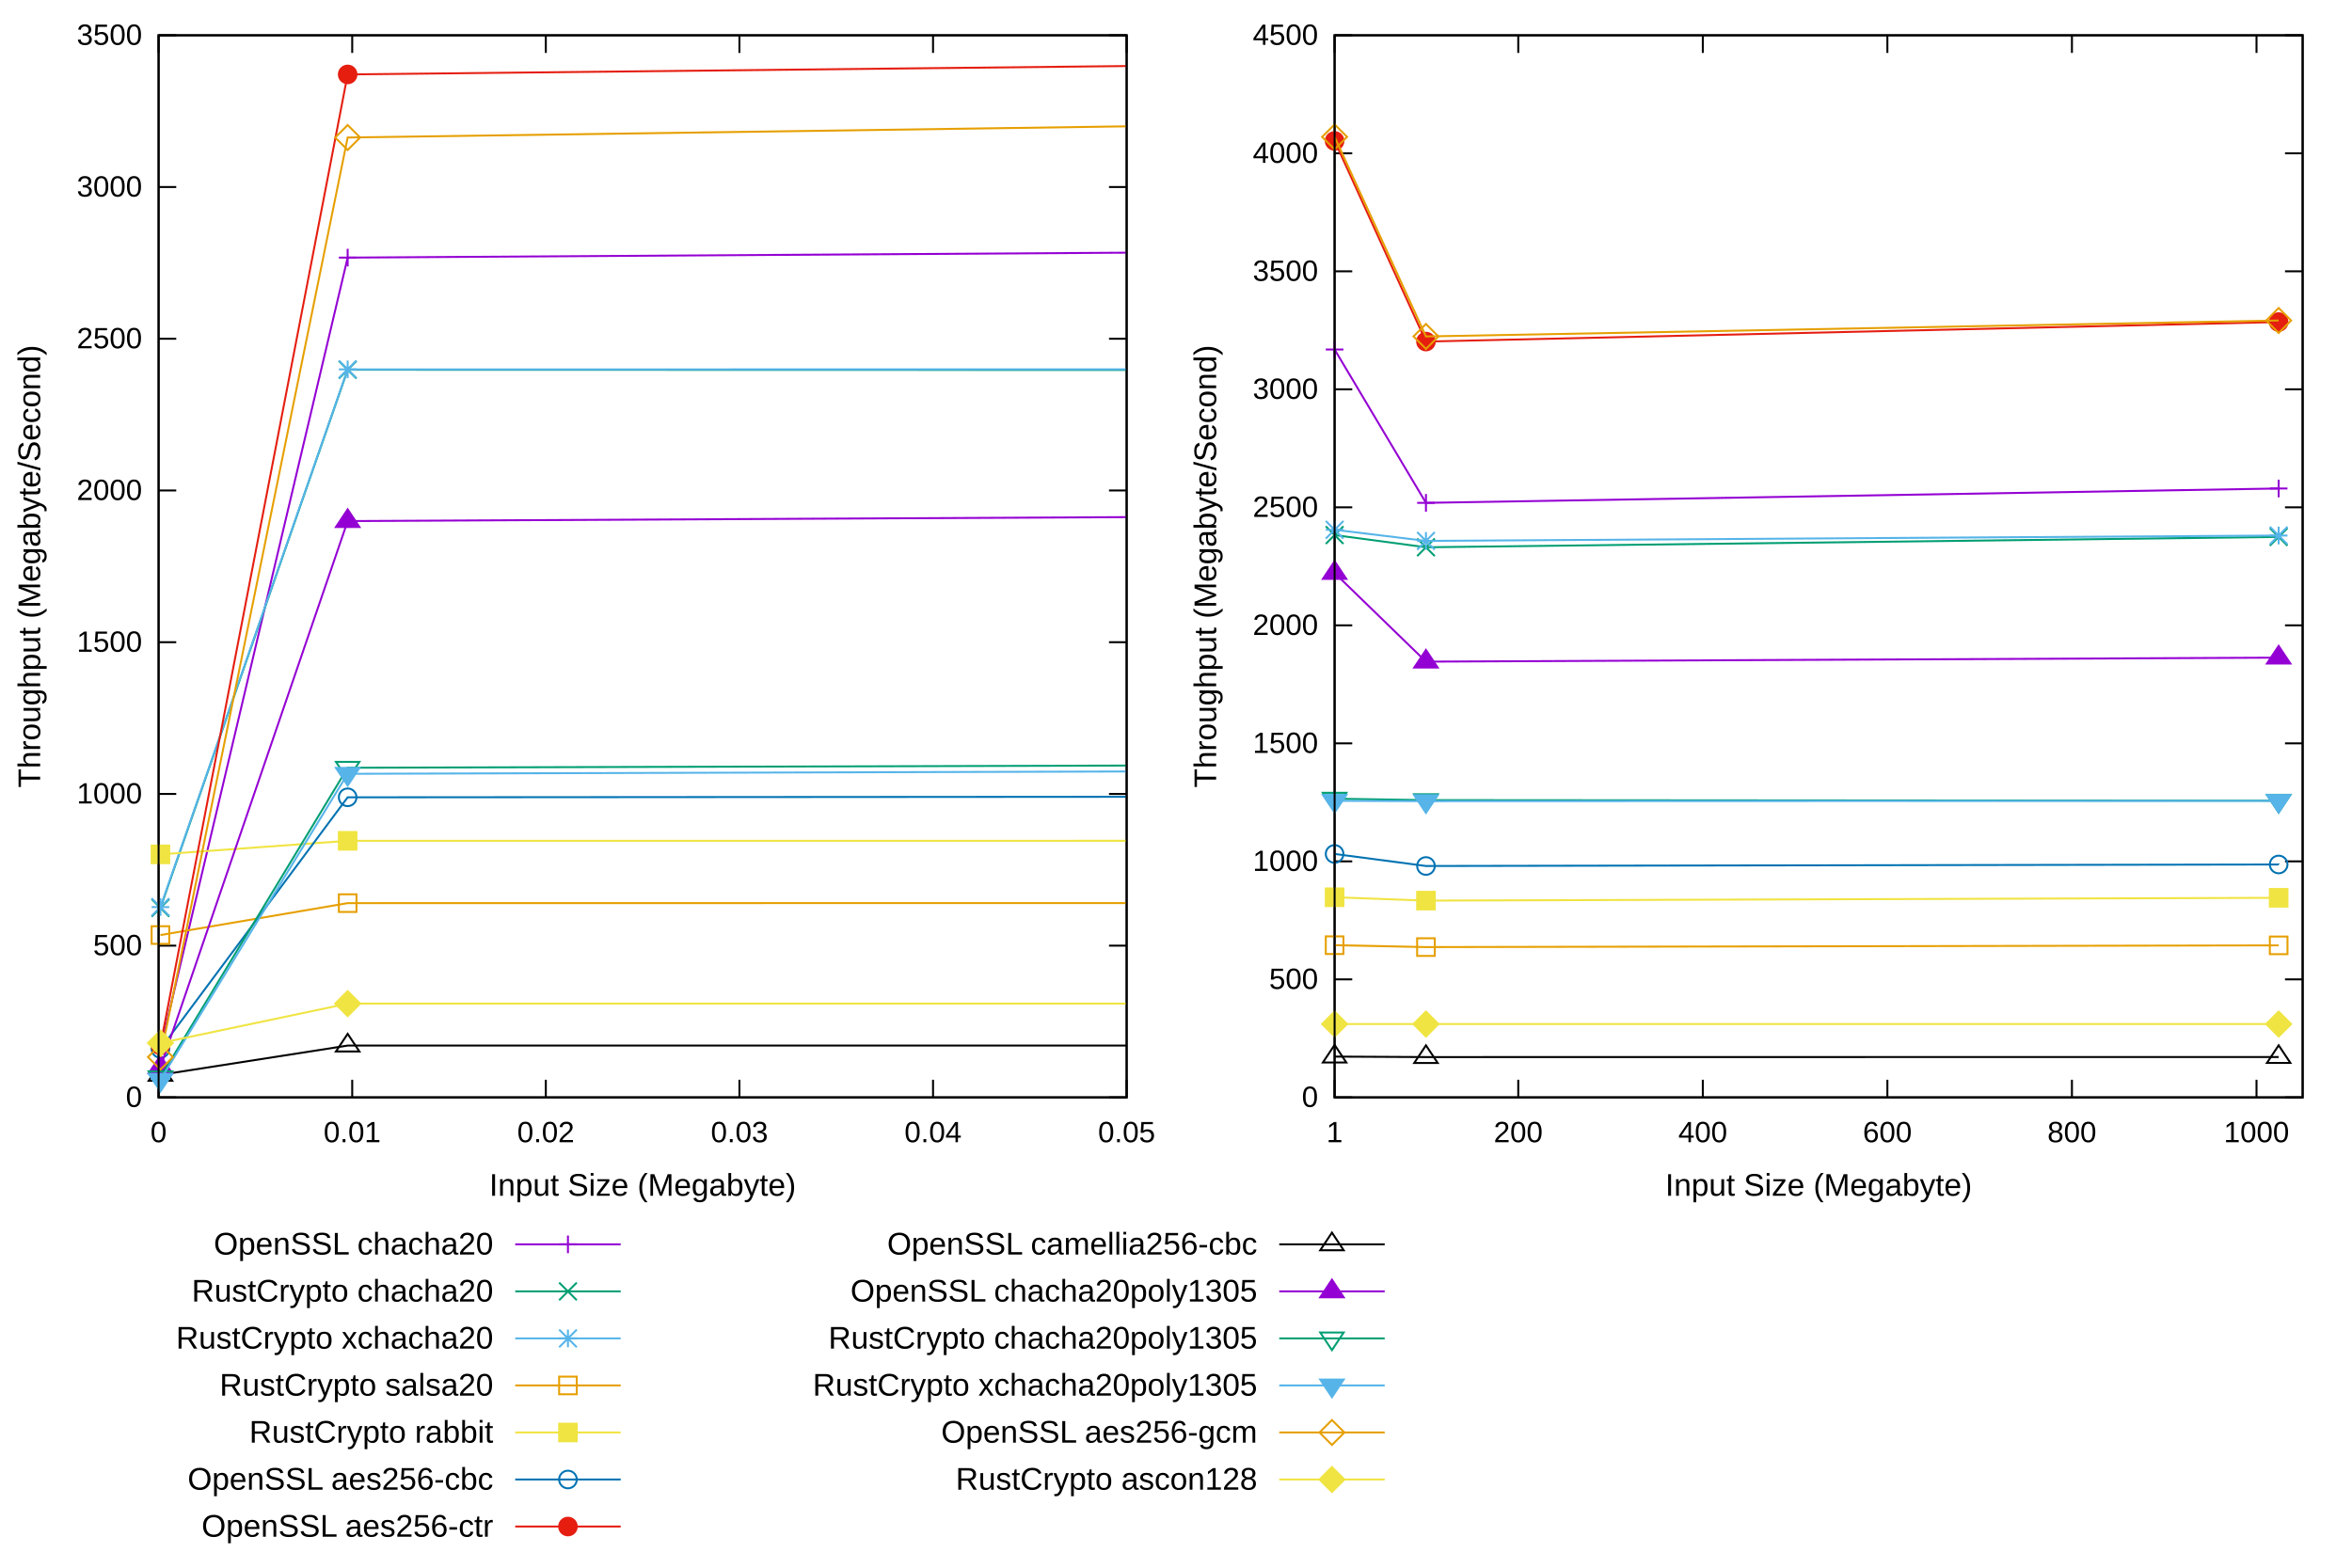
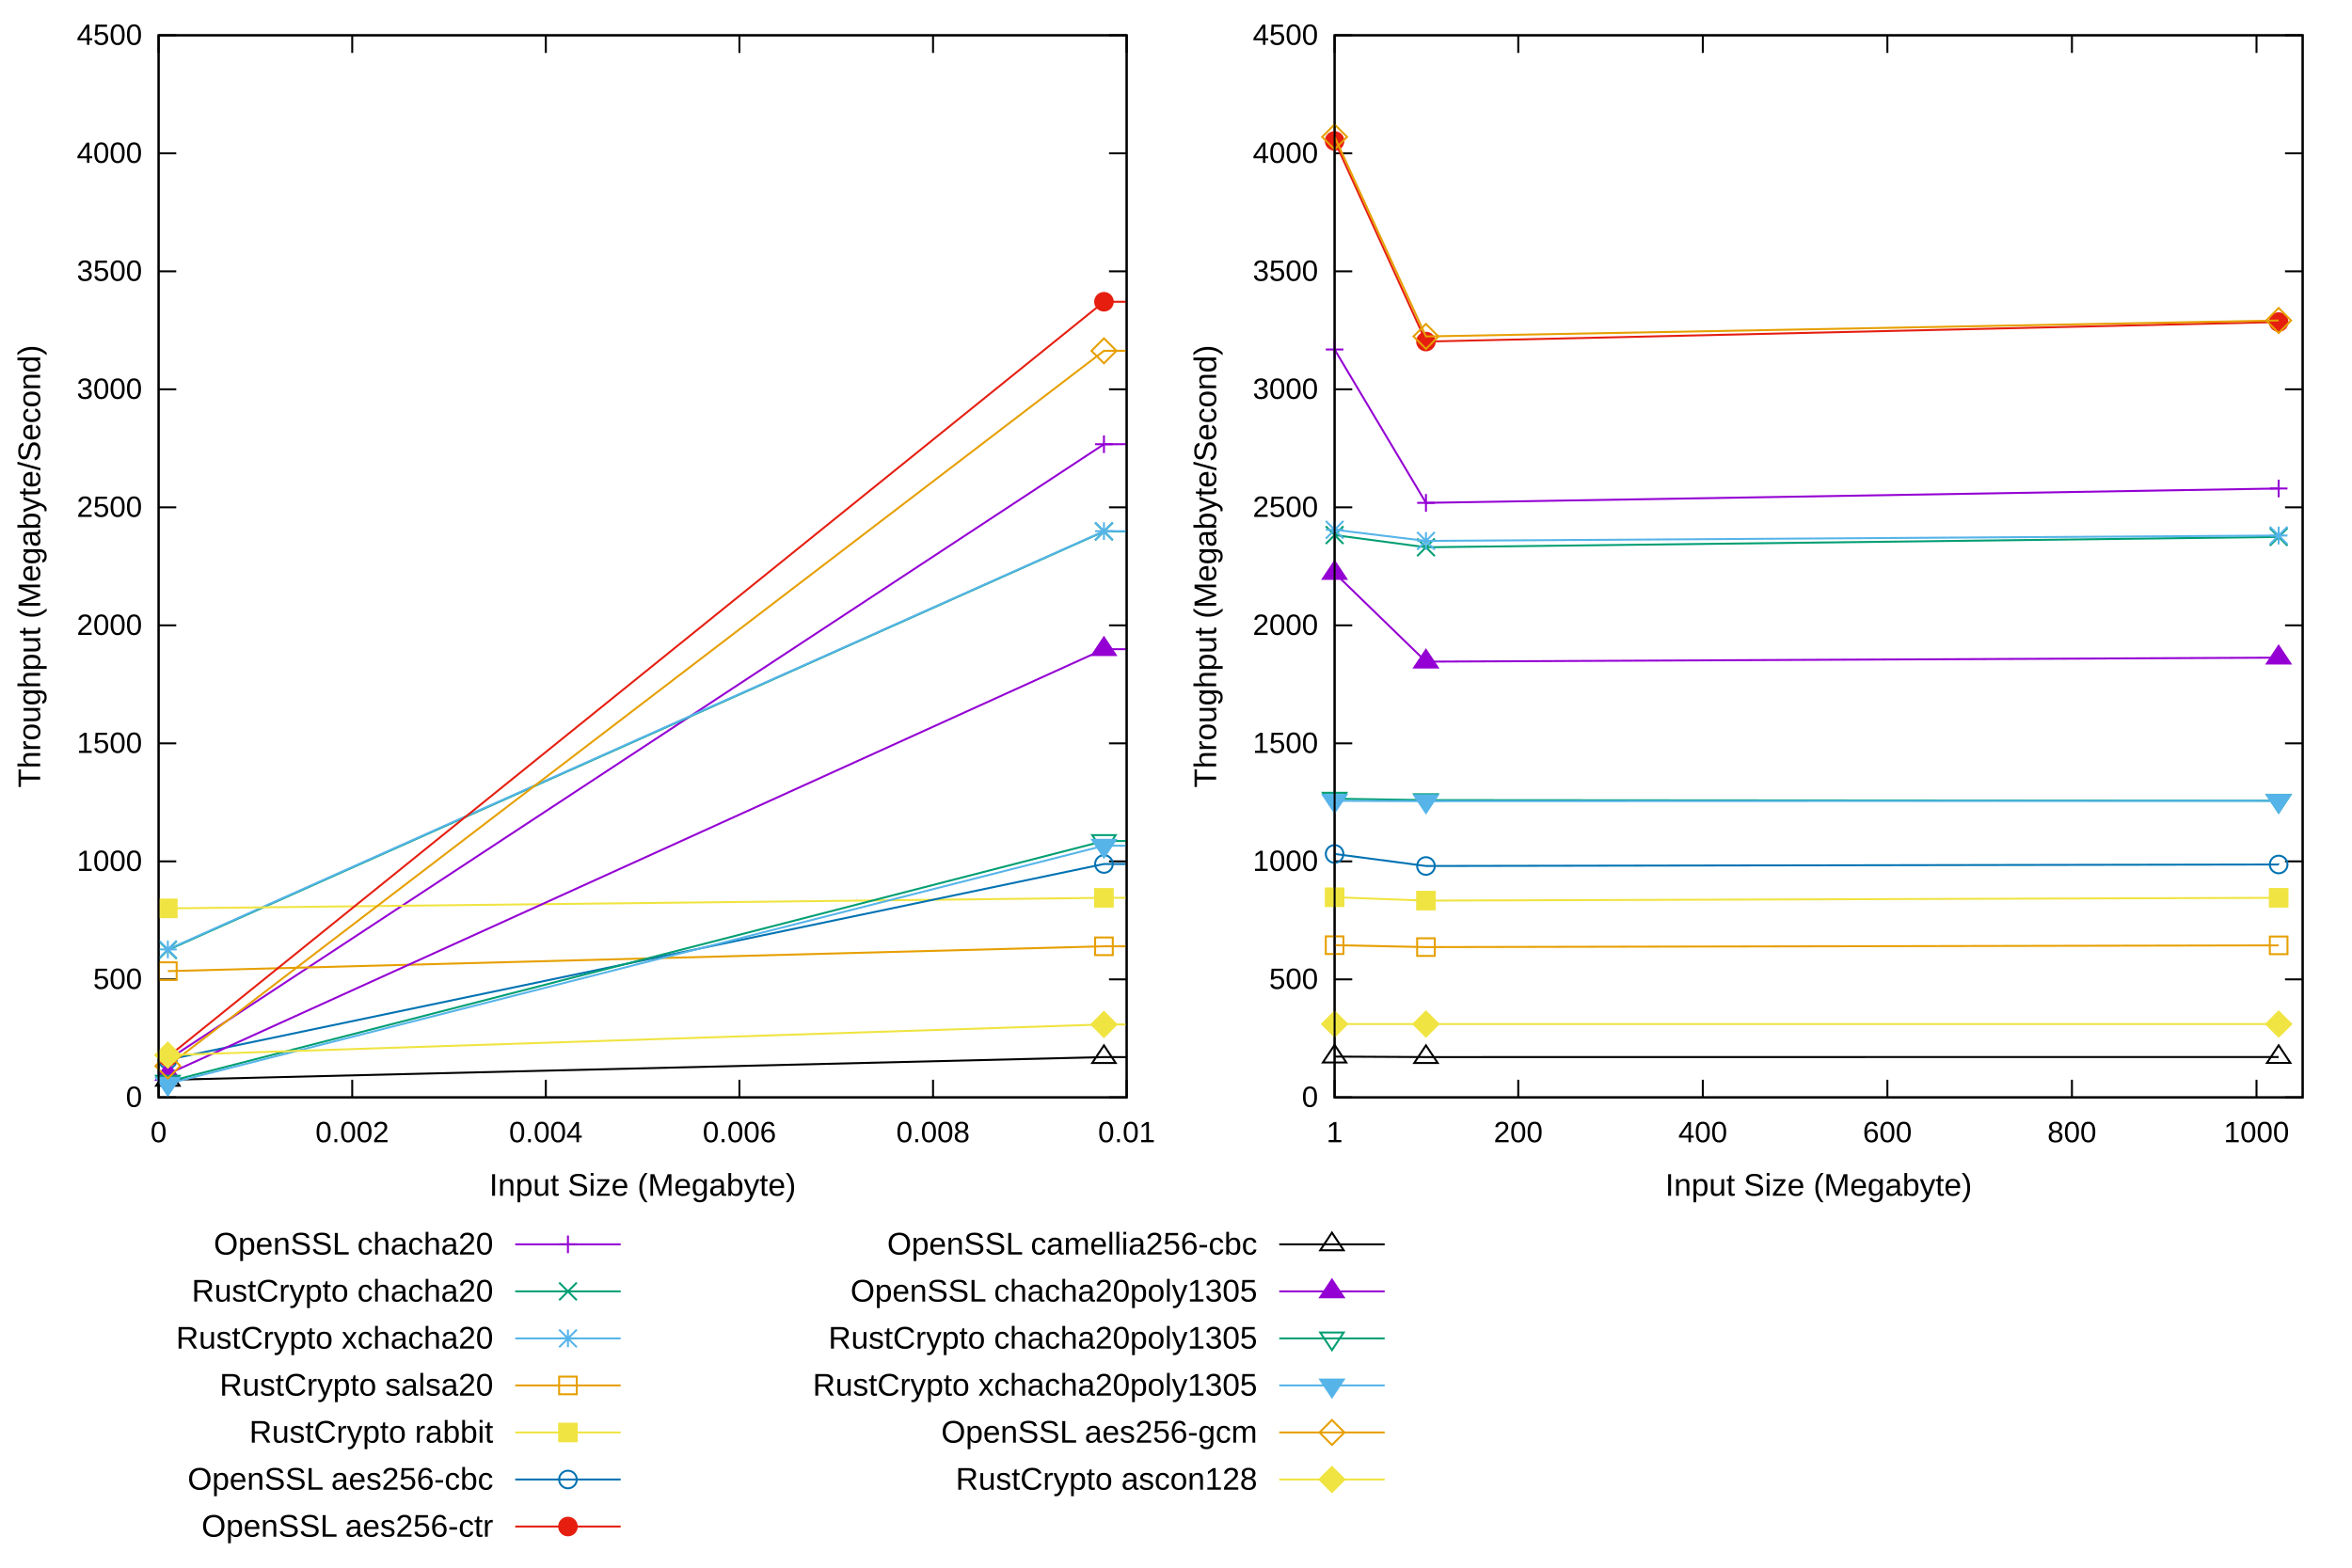
<svg xmlns="http://www.w3.org/2000/svg" xmlns:xlink="http://www.w3.org/1999/xlink" width="1200" height="800" viewBox="0 0 1200 800">
  <g id="gnuplot_canvas">
    <rect x="0" y="0" width="1200" height="800" fill="none" />
    <defs>
      <circle id="gpDot" r="0.5" stroke-width="0.5" stroke="currentColor" />
      <path id="gpPt0" stroke-width="0.222" stroke="currentColor" d="M-1,0 h2 M0,-1 v2" />
      <path id="gpPt1" stroke-width="0.222" stroke="currentColor" d="M-1,-1 L1,1 M1,-1 L-1,1" />
      <path id="gpPt2" stroke-width="0.222" stroke="currentColor" d="M-1,0 L1,0 M0,-1 L0,1 M-1,-1 L1,1 M-1,1 L1,-1" />
      <rect id="gpPt3" stroke-width="0.222" stroke="currentColor" x="-1" y="-1" width="2" height="2" />
      <rect id="gpPt4" stroke-width="0.222" stroke="currentColor" fill="currentColor" x="-1" y="-1" width="2" height="2" />
      <circle id="gpPt5" stroke-width="0.222" stroke="currentColor" cx="0" cy="0" r="1" />
      <use xlink:href="#gpPt5" id="gpPt6" fill="currentColor" stroke="none" />
      <path id="gpPt7" stroke-width="0.222" stroke="currentColor" d="M0,-1.33 L-1.33,0.67 L1.33,0.67 z" />
      <use xlink:href="#gpPt7" id="gpPt8" fill="currentColor" stroke="none" />
      <use xlink:href="#gpPt7" id="gpPt9" stroke="currentColor" transform="rotate(180)" />
      <use xlink:href="#gpPt9" id="gpPt10" fill="currentColor" stroke="none" />
      <use xlink:href="#gpPt3" id="gpPt11" stroke="currentColor" transform="rotate(45)" />
      <use xlink:href="#gpPt11" id="gpPt12" fill="currentColor" stroke="none" />
      <path id="gpPt13" stroke-width="0.222" stroke="currentColor" d="M0,1.330 L1.265,0.411 L0.782,-1.067 L-0.782,-1.076 L-1.265,0.411 z" />
      <use xlink:href="#gpPt13" id="gpPt14" fill="currentColor" stroke="none" />
      <filter id="textbox" filterUnits="objectBoundingBox" x="0" y="0" height="1" width="1">
        <feFlood flood-color="white" flood-opacity="1" result="bgnd" />
        <feComposite in="SourceGraphic" in2="bgnd" operator="atop" />
      </filter>
      <filter id="greybox" filterUnits="objectBoundingBox" x="0" y="0" height="1" width="1">
        <feFlood flood-color="lightgrey" flood-opacity="1" result="grey" />
        <feComposite in="SourceGraphic" in2="grey" operator="atop" />
      </filter>
    </defs>
    <g fill="none" color="white" stroke="currentColor" stroke-width="1.00" stroke-linecap="butt" stroke-linejoin="miter">
</g>
    <g fill="none" color="black" stroke="currentColor" stroke-width="1.00" stroke-linecap="butt" stroke-linejoin="miter">
      <path stroke="black" d="M80.92,560.00 L89.92,560.00 M574.82,560.00 L565.82,560.00  " />
      <g transform="translate(72.53,564.88)" stroke="none" fill="black" font-family="Arial" font-size="15.00" text-anchor="end">
        <text>
          <tspan font-family="Arial"> 0</tspan>
        </text>
      </g>
    </g>
    <g fill="none" color="black" stroke="currentColor" stroke-width="1.00" stroke-linecap="butt" stroke-linejoin="miter">
-       <path stroke="black" d="M80.92,482.57 L89.92,482.57 M574.82,482.57 L565.82,482.57  " />
-       <g transform="translate(72.53,487.45)" stroke="none" fill="black" font-family="Arial" font-size="15.00" text-anchor="end">
+       <path stroke="black" d="M80.92,499.78 L89.92,499.78 M574.82,499.78 L565.82,499.78  " />
+       <g transform="translate(72.53,504.66)" stroke="none" fill="black" font-family="Arial" font-size="15.00" text-anchor="end">
        <text>
          <tspan font-family="Arial"> 500</tspan>
        </text>
      </g>
    </g>
    <g fill="none" color="black" stroke="currentColor" stroke-width="1.00" stroke-linecap="butt" stroke-linejoin="miter">
-       <path stroke="black" d="M80.92,405.15 L89.92,405.15 M574.82,405.15 L565.82,405.15  " />
-       <g transform="translate(72.53,410.03)" stroke="none" fill="black" font-family="Arial" font-size="15.00" text-anchor="end">
+       <path stroke="black" d="M80.92,439.56 L89.92,439.56 M574.82,439.56 L565.82,439.56  " />
+       <g transform="translate(72.53,444.44)" stroke="none" fill="black" font-family="Arial" font-size="15.00" text-anchor="end">
        <text>
          <tspan font-family="Arial"> 1000</tspan>
        </text>
      </g>
    </g>
    <g fill="none" color="black" stroke="currentColor" stroke-width="1.00" stroke-linecap="butt" stroke-linejoin="miter">
-       <path stroke="black" d="M80.92,327.72 L89.92,327.72 M574.82,327.72 L565.82,327.72  " />
-       <g transform="translate(72.53,332.60)" stroke="none" fill="black" font-family="Arial" font-size="15.00" text-anchor="end">
+       <path stroke="black" d="M80.92,379.34 L89.92,379.34 M574.82,379.34 L565.82,379.34  " />
+       <g transform="translate(72.53,384.22)" stroke="none" fill="black" font-family="Arial" font-size="15.00" text-anchor="end">
        <text>
          <tspan font-family="Arial"> 1500</tspan>
        </text>
      </g>
    </g>
    <g fill="none" color="black" stroke="currentColor" stroke-width="1.00" stroke-linecap="butt" stroke-linejoin="miter">
-       <path stroke="black" d="M80.92,250.29 L89.92,250.29 M574.82,250.29 L565.82,250.29  " />
-       <g transform="translate(72.53,255.17)" stroke="none" fill="black" font-family="Arial" font-size="15.00" text-anchor="end">
+       <path stroke="black" d="M80.92,319.12 L89.92,319.12 M574.82,319.12 L565.82,319.12  " />
+       <g transform="translate(72.53,324.00)" stroke="none" fill="black" font-family="Arial" font-size="15.00" text-anchor="end">
        <text>
          <tspan font-family="Arial"> 2000</tspan>
        </text>
      </g>
    </g>
    <g fill="none" color="black" stroke="currentColor" stroke-width="1.00" stroke-linecap="butt" stroke-linejoin="miter">
-       <path stroke="black" d="M80.92,172.86 L89.92,172.86 M574.82,172.86 L565.82,172.86  " />
-       <g transform="translate(72.53,177.74)" stroke="none" fill="black" font-family="Arial" font-size="15.00" text-anchor="end">
+       <path stroke="black" d="M80.92,258.89 L89.92,258.89 M574.82,258.89 L565.82,258.89  " />
+       <g transform="translate(72.53,263.77)" stroke="none" fill="black" font-family="Arial" font-size="15.00" text-anchor="end">
        <text>
          <tspan font-family="Arial"> 2500</tspan>
        </text>
      </g>
    </g>
    <g fill="none" color="black" stroke="currentColor" stroke-width="1.00" stroke-linecap="butt" stroke-linejoin="miter">
-       <path stroke="black" d="M80.92,95.44 L89.92,95.44 M574.82,95.44 L565.82,95.44  " />
-       <g transform="translate(72.53,100.32)" stroke="none" fill="black" font-family="Arial" font-size="15.00" text-anchor="end">
+       <path stroke="black" d="M80.92,198.67 L89.92,198.67 M574.82,198.67 L565.82,198.67  " />
+       <g transform="translate(72.53,203.55)" stroke="none" fill="black" font-family="Arial" font-size="15.00" text-anchor="end">
        <text>
          <tspan font-family="Arial"> 3000</tspan>
+         </text>
+       </g>
+     </g>
+     <g fill="none" color="black" stroke="currentColor" stroke-width="1.00" stroke-linecap="butt" stroke-linejoin="miter">
+       <path stroke="black" d="M80.92,138.45 L89.92,138.45 M574.82,138.45 L565.82,138.45  " />
+       <g transform="translate(72.53,143.33)" stroke="none" fill="black" font-family="Arial" font-size="15.00" text-anchor="end">
+         <text>
+           <tspan font-family="Arial"> 3500</tspan>
+         </text>
+       </g>
+     </g>
+     <g fill="none" color="black" stroke="currentColor" stroke-width="1.00" stroke-linecap="butt" stroke-linejoin="miter">
+       <path stroke="black" d="M80.92,78.23 L89.92,78.23 M574.82,78.23 L565.82,78.23  " />
+       <g transform="translate(72.53,83.11)" stroke="none" fill="black" font-family="Arial" font-size="15.00" text-anchor="end">
+         <text>
+           <tspan font-family="Arial"> 4000</tspan>
        </text>
      </g>
    </g>
    <g fill="none" color="black" stroke="currentColor" stroke-width="1.00" stroke-linecap="butt" stroke-linejoin="miter">
      <path stroke="black" d="M80.92,18.01 L89.92,18.01 M574.82,18.01 L565.82,18.01  " />
      <g transform="translate(72.53,22.89)" stroke="none" fill="black" font-family="Arial" font-size="15.00" text-anchor="end">
        <text>
-           <tspan font-family="Arial"> 3500</tspan>
+           <tspan font-family="Arial"> 4500</tspan>
        </text>
      </g>
    </g>
    <g fill="none" color="black" stroke="currentColor" stroke-width="1.00" stroke-linecap="butt" stroke-linejoin="miter">
      <path stroke="black" d="M80.92,560.00 L80.92,551.00 M80.92,18.01 L80.92,27.01  " />
      <g transform="translate(80.92,582.88)" stroke="none" fill="black" font-family="Arial" font-size="15.00" text-anchor="middle">
        <text>
          <tspan font-family="Arial"> 0</tspan>
        </text>
      </g>
    </g>
    <g fill="none" color="black" stroke="currentColor" stroke-width="1.00" stroke-linecap="butt" stroke-linejoin="miter">
      <path stroke="black" d="M179.70,560.00 L179.70,551.00 M179.70,18.01 L179.70,27.01  " />
      <g transform="translate(179.70,582.88)" stroke="none" fill="black" font-family="Arial" font-size="15.00" text-anchor="middle">
        <text>
-           <tspan font-family="Arial"> 0.01</tspan>
+           <tspan font-family="Arial"> 0.002</tspan>
        </text>
      </g>
    </g>
    <g fill="none" color="black" stroke="currentColor" stroke-width="1.00" stroke-linecap="butt" stroke-linejoin="miter">
      <path stroke="black" d="M278.48,560.00 L278.48,551.00 M278.48,18.01 L278.48,27.01  " />
      <g transform="translate(278.48,582.88)" stroke="none" fill="black" font-family="Arial" font-size="15.00" text-anchor="middle">
        <text>
-           <tspan font-family="Arial"> 0.02</tspan>
+           <tspan font-family="Arial"> 0.004</tspan>
        </text>
      </g>
    </g>
    <g fill="none" color="black" stroke="currentColor" stroke-width="1.00" stroke-linecap="butt" stroke-linejoin="miter">
      <path stroke="black" d="M377.26,560.00 L377.26,551.00 M377.26,18.01 L377.26,27.01  " />
      <g transform="translate(377.26,582.88)" stroke="none" fill="black" font-family="Arial" font-size="15.00" text-anchor="middle">
        <text>
-           <tspan font-family="Arial"> 0.03</tspan>
+           <tspan font-family="Arial"> 0.006</tspan>
        </text>
      </g>
    </g>
    <g fill="none" color="black" stroke="currentColor" stroke-width="1.00" stroke-linecap="butt" stroke-linejoin="miter">
      <path stroke="black" d="M476.04,560.00 L476.04,551.00 M476.04,18.01 L476.04,27.01  " />
      <g transform="translate(476.04,582.88)" stroke="none" fill="black" font-family="Arial" font-size="15.00" text-anchor="middle">
        <text>
-           <tspan font-family="Arial"> 0.04</tspan>
+           <tspan font-family="Arial"> 0.008</tspan>
        </text>
      </g>
    </g>
    <g fill="none" color="black" stroke="currentColor" stroke-width="1.00" stroke-linecap="butt" stroke-linejoin="miter">
      <path stroke="black" d="M574.82,560.00 L574.82,551.00 M574.82,18.01 L574.82,27.01  " />
      <g transform="translate(574.82,582.88)" stroke="none" fill="black" font-family="Arial" font-size="15.00" text-anchor="middle">
        <text>
-           <tspan font-family="Arial"> 0.05</tspan>
+           <tspan font-family="Arial"> 0.01</tspan>
        </text>
      </g>
    </g>
    <g fill="none" color="black" stroke="currentColor" stroke-width="1.00" stroke-linecap="butt" stroke-linejoin="miter">
</g>
    <g fill="none" color="black" stroke="currentColor" stroke-width="1.00" stroke-linecap="butt" stroke-linejoin="miter">
      <path stroke="black" d="M80.92,18.01 L80.92,560.00 L574.82,560.00 L574.82,18.01 L80.92,18.01 Z  " />
    </g>
    <g fill="none" color="black" stroke="currentColor" stroke-width="1.00" stroke-linecap="butt" stroke-linejoin="miter">
</g>
    <g id="gnuplot_plot_1a">
      <g fill="none" color="black" stroke="currentColor" stroke-width="1.00" stroke-linecap="butt" stroke-linejoin="miter">
        <g transform="translate(251.67,640.20)" stroke="none" fill="black" font-family="Arial" font-size="16.00" text-anchor="end">
          <text>
            <tspan font-family="Arial">OpenSSL chacha20</tspan>
          </text>
        </g>
      </g>
      <g fill="none" color="black" stroke="currentColor" stroke-width="1.00" stroke-linecap="butt" stroke-linejoin="miter">
-         <path stroke="rgb(148,   0, 211)" d="M262.87,635.00 L316.67,635.00 M81.86,535.29 L177.38,131.46 L574.82,128.94  " />
-         <use xlink:href="#gpPt0" transform="translate(81.86,535.29) scale(4.50)" color="rgb(148,   0, 211)" />
-         <use xlink:href="#gpPt0" transform="translate(177.38,131.46) scale(4.50)" color="rgb(148,   0, 211)" />
+         <path stroke="rgb(148,   0, 211)" d="M262.87,635.00 L316.67,635.00 M85.63,540.78 L563.24,226.69 L574.82,226.68  " />
+         <use xlink:href="#gpPt0" transform="translate(85.63,540.78) scale(4.50)" color="rgb(148,   0, 211)" />
+         <use xlink:href="#gpPt0" transform="translate(563.24,226.69) scale(4.50)" color="rgb(148,   0, 211)" />
        <use xlink:href="#gpPt0" transform="translate(289.77,635.00) scale(4.50)" color="rgb(148,   0, 211)" />
      </g>
    </g>
    <g id="gnuplot_plot_2a">
      <g fill="none" color="black" stroke="currentColor" stroke-width="1.00" stroke-linecap="butt" stroke-linejoin="miter">
        <g transform="translate(251.67,664.20)" stroke="none" fill="black" font-family="Arial" font-size="16.00" text-anchor="end">
          <text>
            <tspan font-family="Arial">RustCrypto chacha20</tspan>
          </text>
        </g>
      </g>
      <g fill="none" color="black" stroke="currentColor" stroke-width="1.00" stroke-linecap="butt" stroke-linejoin="miter">
-         <path stroke="rgb(  0, 158, 115)" d="M262.87,659.00 L316.67,659.00 M81.86,463.31 L177.38,188.69 L574.82,188.79  " />
-         <use xlink:href="#gpPt1" transform="translate(81.86,463.31) scale(4.50)" color="rgb(  0, 158, 115)" />
-         <use xlink:href="#gpPt1" transform="translate(177.38,188.69) scale(4.50)" color="rgb(  0, 158, 115)" />
+         <path stroke="rgb(  0, 158, 115)" d="M262.87,659.00 L316.67,659.00 M85.63,484.80 L563.24,271.20 L574.82,271.21  " />
+         <use xlink:href="#gpPt1" transform="translate(85.63,484.80) scale(4.50)" color="rgb(  0, 158, 115)" />
+         <use xlink:href="#gpPt1" transform="translate(563.24,271.20) scale(4.50)" color="rgb(  0, 158, 115)" />
        <use xlink:href="#gpPt1" transform="translate(289.77,659.00) scale(4.50)" color="rgb(  0, 158, 115)" />
      </g>
    </g>
    <g id="gnuplot_plot_3a">
      <g fill="none" color="black" stroke="currentColor" stroke-width="1.00" stroke-linecap="butt" stroke-linejoin="miter">
        <g transform="translate(251.67,688.20)" stroke="none" fill="black" font-family="Arial" font-size="16.00" text-anchor="end">
          <text>
            <tspan font-family="Arial">RustCrypto xchacha20</tspan>
          </text>
        </g>
      </g>
      <g fill="none" color="black" stroke="currentColor" stroke-width="1.00" stroke-linecap="butt" stroke-linejoin="miter">
-         <path stroke="rgb( 86, 180, 233)" d="M262.87,683.00 L316.67,683.00 M81.86,462.90 L177.38,188.50 L574.82,188.47  " />
-         <use xlink:href="#gpPt2" transform="translate(81.86,462.90) scale(4.50)" color="rgb( 86, 180, 233)" />
-         <use xlink:href="#gpPt2" transform="translate(177.38,188.50) scale(4.50)" color="rgb( 86, 180, 233)" />
+         <path stroke="rgb( 86, 180, 233)" d="M262.87,683.00 L316.67,683.00 M85.63,484.48 L563.24,271.06 L574.82,271.06  " />
+         <use xlink:href="#gpPt2" transform="translate(85.63,484.48) scale(4.50)" color="rgb( 86, 180, 233)" />
+         <use xlink:href="#gpPt2" transform="translate(563.24,271.06) scale(4.50)" color="rgb( 86, 180, 233)" />
        <use xlink:href="#gpPt2" transform="translate(289.77,683.00) scale(4.50)" color="rgb( 86, 180, 233)" />
      </g>
    </g>
    <g id="gnuplot_plot_4a">
      <g fill="none" color="black" stroke="currentColor" stroke-width="1.00" stroke-linecap="butt" stroke-linejoin="miter">
        <g transform="translate(251.67,712.20)" stroke="none" fill="black" font-family="Arial" font-size="16.00" text-anchor="end">
          <text>
            <tspan font-family="Arial">RustCrypto salsa20</tspan>
          </text>
        </g>
      </g>
      <g fill="none" color="black" stroke="currentColor" stroke-width="1.00" stroke-linecap="butt" stroke-linejoin="miter">
-         <path stroke="rgb(230, 159,   0)" d="M262.87,707.00 L316.67,707.00 M81.86,477.16 L177.38,460.87 L574.82,460.85  " />
-         <use xlink:href="#gpPt3" transform="translate(81.86,477.16) scale(4.50)" color="rgb(230, 159,   0)" />
-         <use xlink:href="#gpPt3" transform="translate(177.38,460.87) scale(4.50)" color="rgb(230, 159,   0)" />
+         <path stroke="rgb(230, 159,   0)" d="M262.87,707.00 L316.67,707.00 M85.63,495.57 L563.24,482.90 L574.82,482.90  " />
+         <use xlink:href="#gpPt3" transform="translate(85.63,495.57) scale(4.50)" color="rgb(230, 159,   0)" />
+         <use xlink:href="#gpPt3" transform="translate(563.24,482.90) scale(4.50)" color="rgb(230, 159,   0)" />
        <use xlink:href="#gpPt3" transform="translate(289.77,707.00) scale(4.50)" color="rgb(230, 159,   0)" />
      </g>
    </g>
    <g id="gnuplot_plot_5a">
      <g fill="none" color="black" stroke="currentColor" stroke-width="1.00" stroke-linecap="butt" stroke-linejoin="miter">
        <g transform="translate(251.67,736.20)" stroke="none" fill="black" font-family="Arial" font-size="16.00" text-anchor="end">
          <text>
            <tspan font-family="Arial">RustCrypto rabbit</tspan>
          </text>
        </g>
      </g>
      <g fill="none" color="black" stroke="currentColor" stroke-width="1.00" stroke-linecap="butt" stroke-linejoin="miter">
-         <path stroke="rgb(240, 228,  66)" d="M262.87,731.00 L316.67,731.00 M81.86,435.99 L177.38,429.07 L574.82,429.06  " />
-         <use xlink:href="#gpPt4" transform="translate(81.86,435.99) scale(4.50)" color="rgb(240, 228,  66)" />
-         <use xlink:href="#gpPt4" transform="translate(177.38,429.07) scale(4.50)" color="rgb(240, 228,  66)" />
+         <path stroke="rgb(240, 228,  66)" d="M262.87,731.00 L316.67,731.00 M85.63,463.55 L563.24,458.17 L574.82,458.17  " />
+         <use xlink:href="#gpPt4" transform="translate(85.63,463.55) scale(4.50)" color="rgb(240, 228,  66)" />
+         <use xlink:href="#gpPt4" transform="translate(563.24,458.17) scale(4.50)" color="rgb(240, 228,  66)" />
        <use xlink:href="#gpPt4" transform="translate(289.77,731.00) scale(4.50)" color="rgb(240, 228,  66)" />
      </g>
    </g>
    <g id="gnuplot_plot_6a">
      <g fill="none" color="black" stroke="currentColor" stroke-width="1.00" stroke-linecap="butt" stroke-linejoin="miter">
        <g transform="translate(251.67,760.20)" stroke="none" fill="black" font-family="Arial" font-size="16.00" text-anchor="end">
          <text>
            <tspan font-family="Arial">OpenSSL aes256-cbc</tspan>
          </text>
        </g>
      </g>
      <g fill="none" color="black" stroke="currentColor" stroke-width="1.00" stroke-linecap="butt" stroke-linejoin="miter">
-         <path stroke="rgb(  0, 114, 178)" d="M262.87,755.00 L316.67,755.00 M81.86,535.27 L177.38,406.87 L574.82,406.61  " />
-         <use xlink:href="#gpPt5" transform="translate(81.86,535.27) scale(4.50)" color="rgb(  0, 114, 178)" />
-         <use xlink:href="#gpPt5" transform="translate(177.38,406.87) scale(4.50)" color="rgb(  0, 114, 178)" />
+         <path stroke="rgb(  0, 114, 178)" d="M262.87,755.00 L316.67,755.00 M85.63,540.77 L563.24,440.90 L574.82,440.90  " />
+         <use xlink:href="#gpPt5" transform="translate(85.63,540.77) scale(4.50)" color="rgb(  0, 114, 178)" />
+         <use xlink:href="#gpPt5" transform="translate(563.24,440.90) scale(4.50)" color="rgb(  0, 114, 178)" />
        <use xlink:href="#gpPt5" transform="translate(289.77,755.00) scale(4.50)" color="rgb(  0, 114, 178)" />
      </g>
    </g>
    <g id="gnuplot_plot_7a">
      <g fill="none" color="black" stroke="currentColor" stroke-width="1.00" stroke-linecap="butt" stroke-linejoin="miter">
        <g transform="translate(251.67,784.20)" stroke="none" fill="black" font-family="Arial" font-size="16.00" text-anchor="end">
          <text>
            <tspan font-family="Arial">OpenSSL aes256-ctr</tspan>
          </text>
        </g>
      </g>
      <g fill="none" color="black" stroke="currentColor" stroke-width="1.00" stroke-linecap="butt" stroke-linejoin="miter">
-         <path stroke="rgb(229,  30,  16)" d="M262.87,779.00 L316.67,779.00 M81.86,533.46 L177.38,37.98 L574.82,33.70  " />
-         <use xlink:href="#gpPt6" transform="translate(81.86,533.46) scale(4.50)" color="rgb(229,  30,  16)" />
-         <use xlink:href="#gpPt6" transform="translate(177.38,37.98) scale(4.50)" color="rgb(229,  30,  16)" />
+         <path stroke="rgb(229,  30,  16)" d="M262.87,779.00 L316.67,779.00 M85.63,539.36 L563.24,153.99 L574.82,153.98  " />
+         <use xlink:href="#gpPt6" transform="translate(85.63,539.36) scale(4.50)" color="rgb(229,  30,  16)" />
+         <use xlink:href="#gpPt6" transform="translate(563.24,153.99) scale(4.50)" color="rgb(229,  30,  16)" />
        <use xlink:href="#gpPt6" transform="translate(289.77,779.00) scale(4.50)" color="rgb(229,  30,  16)" />
      </g>
    </g>
    <g id="gnuplot_plot_8a">
      <g fill="none" color="black" stroke="currentColor" stroke-width="1.00" stroke-linecap="butt" stroke-linejoin="miter">
        <g transform="translate(641.47,640.20)" stroke="none" fill="black" font-family="Arial" font-size="16.00" text-anchor="end">
          <text>
            <tspan font-family="Arial">OpenSSL camellia256-cbc</tspan>
          </text>
        </g>
      </g>
      <g fill="none" color="black" stroke="currentColor" stroke-width="1.00" stroke-linecap="butt" stroke-linejoin="miter">
-         <path stroke="rgb(  0,   0,   0)" d="M652.67,635.00 L706.47,635.00 M81.86,548.48 L177.38,533.56 L574.82,533.55  " />
-         <use xlink:href="#gpPt7" transform="translate(81.86,548.48) scale(4.50)" color="rgb(  0,   0,   0)" />
-         <use xlink:href="#gpPt7" transform="translate(177.38,533.56) scale(4.50)" color="rgb(  0,   0,   0)" />
+         <path stroke="rgb(  0,   0,   0)" d="M652.67,635.00 L706.47,635.00 M85.63,551.04 L563.24,539.44 L574.82,539.44  " />
+         <use xlink:href="#gpPt7" transform="translate(85.63,551.04) scale(4.50)" color="rgb(  0,   0,   0)" />
+         <use xlink:href="#gpPt7" transform="translate(563.24,539.44) scale(4.50)" color="rgb(  0,   0,   0)" />
        <use xlink:href="#gpPt7" transform="translate(679.57,635.00) scale(4.50)" color="rgb(  0,   0,   0)" />
      </g>
    </g>
    <g id="gnuplot_plot_9a">
      <g fill="none" color="black" stroke="currentColor" stroke-width="1.00" stroke-linecap="butt" stroke-linejoin="miter">
        <g transform="translate(641.47,664.20)" stroke="none" fill="black" font-family="Arial" font-size="16.00" text-anchor="end">
          <text>
            <tspan font-family="Arial">OpenSSL chacha20poly1305</tspan>
          </text>
        </g>
      </g>
      <g fill="none" color="black" stroke="currentColor" stroke-width="1.00" stroke-linecap="butt" stroke-linejoin="miter">
-         <path stroke="rgb(148,   0, 211)" d="M652.67,659.00 L706.47,659.00 M81.86,544.67 L177.38,265.91 L574.82,263.89  " />
-         <use xlink:href="#gpPt8" transform="translate(81.86,544.67) scale(4.50)" color="rgb(148,   0, 211)" />
-         <use xlink:href="#gpPt8" transform="translate(177.38,265.91) scale(4.50)" color="rgb(148,   0, 211)" />
+         <path stroke="rgb(148,   0, 211)" d="M652.67,659.00 L706.47,659.00 M85.63,548.08 L563.24,331.27 L574.82,331.27  " />
+         <use xlink:href="#gpPt8" transform="translate(85.63,548.08) scale(4.50)" color="rgb(148,   0, 211)" />
+         <use xlink:href="#gpPt8" transform="translate(563.24,331.27) scale(4.50)" color="rgb(148,   0, 211)" />
        <use xlink:href="#gpPt8" transform="translate(679.57,659.00) scale(4.50)" color="rgb(148,   0, 211)" />
      </g>
    </g>
    <g id="gnuplot_plot_10a">
      <g fill="none" color="black" stroke="currentColor" stroke-width="1.00" stroke-linecap="butt" stroke-linejoin="miter">
        <g transform="translate(641.47,688.20)" stroke="none" fill="black" font-family="Arial" font-size="16.00" text-anchor="end">
          <text>
            <tspan font-family="Arial">RustCrypto chacha20poly1305</tspan>
          </text>
        </g>
      </g>
      <g fill="none" color="black" stroke="currentColor" stroke-width="1.00" stroke-linecap="butt" stroke-linejoin="miter">
-         <path stroke="rgb(  0, 158, 115)" d="M652.67,683.00 L706.47,683.00 M81.86,549.73 L177.38,391.79 L574.82,390.67  " />
-         <use xlink:href="#gpPt9" transform="translate(81.86,549.73) scale(4.50)" color="rgb(  0, 158, 115)" />
-         <use xlink:href="#gpPt9" transform="translate(177.38,391.79) scale(4.50)" color="rgb(  0, 158, 115)" />
+         <path stroke="rgb(  0, 158, 115)" d="M652.67,683.00 L706.47,683.00 M85.63,552.01 L563.24,429.17 L574.82,429.17  " />
+         <use xlink:href="#gpPt9" transform="translate(85.63,552.01) scale(4.50)" color="rgb(  0, 158, 115)" />
+         <use xlink:href="#gpPt9" transform="translate(563.24,429.17) scale(4.50)" color="rgb(  0, 158, 115)" />
        <use xlink:href="#gpPt9" transform="translate(679.57,683.00) scale(4.50)" color="rgb(  0, 158, 115)" />
      </g>
    </g>
    <g id="gnuplot_plot_11a">
      <g fill="none" color="black" stroke="currentColor" stroke-width="1.00" stroke-linecap="butt" stroke-linejoin="miter">
        <g transform="translate(641.47,712.20)" stroke="none" fill="black" font-family="Arial" font-size="16.00" text-anchor="end">
          <text>
            <tspan font-family="Arial">RustCrypto xchacha20poly1305</tspan>
          </text>
        </g>
      </g>
      <g fill="none" color="black" stroke="currentColor" stroke-width="1.00" stroke-linecap="butt" stroke-linejoin="miter">
-         <path stroke="rgb( 86, 180, 233)" d="M652.67,707.00 L706.47,707.00 M81.86,551.02 L177.38,394.88 L574.82,393.69  " />
-         <use xlink:href="#gpPt10" transform="translate(81.86,551.02) scale(4.50)" color="rgb( 86, 180, 233)" />
-         <use xlink:href="#gpPt10" transform="translate(177.38,394.88) scale(4.50)" color="rgb( 86, 180, 233)" />
+         <path stroke="rgb( 86, 180, 233)" d="M652.67,707.00 L706.47,707.00 M85.63,553.02 L563.24,431.57 L574.82,431.57  " />
+         <use xlink:href="#gpPt10" transform="translate(85.63,553.02) scale(4.50)" color="rgb( 86, 180, 233)" />
+         <use xlink:href="#gpPt10" transform="translate(563.24,431.57) scale(4.50)" color="rgb( 86, 180, 233)" />
        <use xlink:href="#gpPt10" transform="translate(679.57,707.00) scale(4.50)" color="rgb( 86, 180, 233)" />
      </g>
    </g>
    <g id="gnuplot_plot_12a">
      <g fill="none" color="black" stroke="currentColor" stroke-width="1.00" stroke-linecap="butt" stroke-linejoin="miter">
        <g transform="translate(641.47,736.20)" stroke="none" fill="black" font-family="Arial" font-size="16.00" text-anchor="end">
          <text>
            <tspan font-family="Arial">OpenSSL aes256-gcm</tspan>
          </text>
        </g>
      </g>
      <g fill="none" color="black" stroke="currentColor" stroke-width="1.00" stroke-linecap="butt" stroke-linejoin="miter">
-         <path stroke="rgb(230, 159,   0)" d="M652.67,731.00 L706.47,731.00 M81.86,539.42 L177.38,70.17 L574.82,64.47  " />
-         <use xlink:href="#gpPt11" transform="translate(81.86,539.42) scale(4.50)" color="rgb(230, 159,   0)" />
-         <use xlink:href="#gpPt11" transform="translate(177.38,70.17) scale(4.50)" color="rgb(230, 159,   0)" />
+         <path stroke="rgb(230, 159,   0)" d="M652.67,731.00 L706.47,731.00 M85.63,543.99 L563.24,179.02 L574.82,179.00  " />
+         <use xlink:href="#gpPt11" transform="translate(85.63,543.99) scale(4.50)" color="rgb(230, 159,   0)" />
+         <use xlink:href="#gpPt11" transform="translate(563.24,179.02) scale(4.50)" color="rgb(230, 159,   0)" />
        <use xlink:href="#gpPt11" transform="translate(679.57,731.00) scale(4.50)" color="rgb(230, 159,   0)" />
      </g>
    </g>
    <g id="gnuplot_plot_13a">
      <g fill="none" color="black" stroke="currentColor" stroke-width="1.00" stroke-linecap="butt" stroke-linejoin="miter">
        <g transform="translate(641.47,760.20)" stroke="none" fill="black" font-family="Arial" font-size="16.00" text-anchor="end">
          <text>
            <tspan font-family="Arial">RustCrypto ascon128</tspan>
          </text>
        </g>
      </g>
      <g fill="none" color="black" stroke="currentColor" stroke-width="1.00" stroke-linecap="butt" stroke-linejoin="miter">
-         <path stroke="rgb(240, 228,  66)" d="M652.67,755.00 L706.47,755.00 M81.86,532.27 L177.38,512.15 L574.82,512.14  " />
-         <use xlink:href="#gpPt12" transform="translate(81.86,532.27) scale(4.50)" color="rgb(240, 228,  66)" />
-         <use xlink:href="#gpPt12" transform="translate(177.38,512.15) scale(4.50)" color="rgb(240, 228,  66)" />
+         <path stroke="rgb(240, 228,  66)" d="M652.67,755.00 L706.47,755.00 M85.63,538.43 L563.24,522.78 L574.82,522.78  " />
+         <use xlink:href="#gpPt12" transform="translate(85.63,538.43) scale(4.50)" color="rgb(240, 228,  66)" />
+         <use xlink:href="#gpPt12" transform="translate(563.24,522.78) scale(4.50)" color="rgb(240, 228,  66)" />
        <use xlink:href="#gpPt12" transform="translate(679.57,755.00) scale(4.50)" color="rgb(240, 228,  66)" />
      </g>
    </g>
    <g fill="none" color="white" stroke="rgb(240, 228,  66)" stroke-width="2.00" stroke-linecap="butt" stroke-linejoin="miter">
</g>
    <g fill="none" color="black" stroke="currentColor" stroke-width="2.00" stroke-linecap="butt" stroke-linejoin="miter">
</g>
    <g fill="none" color="black" stroke="black" stroke-width="1.00" stroke-linecap="butt" stroke-linejoin="miter">
</g>
    <g fill="none" color="black" stroke="currentColor" stroke-width="1.00" stroke-linecap="butt" stroke-linejoin="miter">
      <path stroke="black" d="M80.92,18.01 L80.92,560.00 L574.82,560.00 L574.82,18.01 L80.92,18.01 Z  " />
      <g transform="translate(20.48,289.01) rotate(270.00)" stroke="none" fill="black" font-family="Arial" font-size="16.00" text-anchor="middle">
        <text>
          <tspan font-family="Arial">Throughput (Megabyte/Second)</tspan>
        </text>
      </g>
    </g>
    <g fill="none" color="black" stroke="currentColor" stroke-width="1.00" stroke-linecap="butt" stroke-linejoin="miter">
      <g transform="translate(327.87,610.20)" stroke="none" fill="black" font-family="Arial" font-size="16.00" text-anchor="middle">
        <text>
          <tspan font-family="Arial">Input Size (Megabyte)</tspan>
        </text>
      </g>
    </g>
    <g fill="none" color="black" stroke="currentColor" stroke-width="1.00" stroke-linecap="butt" stroke-linejoin="miter">
</g>
    <g fill="none" color="black" stroke="currentColor" stroke-width="1.00" stroke-linecap="butt" stroke-linejoin="miter">
</g>
    <g fill="none" color="black" stroke="currentColor" stroke-width="1.00" stroke-linecap="butt" stroke-linejoin="miter">
      <path stroke="black" d="M680.92,560.00 L689.92,560.00 M1174.82,560.00 L1165.82,560.00  " />
      <g transform="translate(672.53,564.88)" stroke="none" fill="black" font-family="Arial" font-size="15.00" text-anchor="end">
        <text>
          <tspan font-family="Arial"> 0</tspan>
        </text>
      </g>
    </g>
    <g fill="none" color="black" stroke="currentColor" stroke-width="1.00" stroke-linecap="butt" stroke-linejoin="miter">
      <path stroke="black" d="M680.92,499.78 L689.92,499.78 M1174.82,499.78 L1165.82,499.78  " />
      <g transform="translate(672.53,504.66)" stroke="none" fill="black" font-family="Arial" font-size="15.00" text-anchor="end">
        <text>
          <tspan font-family="Arial"> 500</tspan>
        </text>
      </g>
    </g>
    <g fill="none" color="black" stroke="currentColor" stroke-width="1.00" stroke-linecap="butt" stroke-linejoin="miter">
      <path stroke="black" d="M680.92,439.56 L689.92,439.56 M1174.82,439.56 L1165.82,439.56  " />
      <g transform="translate(672.53,444.44)" stroke="none" fill="black" font-family="Arial" font-size="15.00" text-anchor="end">
        <text>
          <tspan font-family="Arial"> 1000</tspan>
        </text>
      </g>
    </g>
    <g fill="none" color="black" stroke="currentColor" stroke-width="1.00" stroke-linecap="butt" stroke-linejoin="miter">
      <path stroke="black" d="M680.92,379.34 L689.92,379.34 M1174.82,379.34 L1165.82,379.34  " />
      <g transform="translate(672.53,384.22)" stroke="none" fill="black" font-family="Arial" font-size="15.00" text-anchor="end">
        <text>
          <tspan font-family="Arial"> 1500</tspan>
        </text>
      </g>
    </g>
    <g fill="none" color="black" stroke="currentColor" stroke-width="1.00" stroke-linecap="butt" stroke-linejoin="miter">
      <path stroke="black" d="M680.92,319.12 L689.92,319.12 M1174.82,319.12 L1165.82,319.12  " />
      <g transform="translate(672.53,324.00)" stroke="none" fill="black" font-family="Arial" font-size="15.00" text-anchor="end">
        <text>
          <tspan font-family="Arial"> 2000</tspan>
        </text>
      </g>
    </g>
    <g fill="none" color="black" stroke="currentColor" stroke-width="1.00" stroke-linecap="butt" stroke-linejoin="miter">
      <path stroke="black" d="M680.92,258.89 L689.92,258.89 M1174.82,258.89 L1165.82,258.89  " />
      <g transform="translate(672.53,263.77)" stroke="none" fill="black" font-family="Arial" font-size="15.00" text-anchor="end">
        <text>
          <tspan font-family="Arial"> 2500</tspan>
        </text>
      </g>
    </g>
    <g fill="none" color="black" stroke="currentColor" stroke-width="1.00" stroke-linecap="butt" stroke-linejoin="miter">
      <path stroke="black" d="M680.92,198.67 L689.92,198.67 M1174.82,198.67 L1165.82,198.67  " />
      <g transform="translate(672.53,203.55)" stroke="none" fill="black" font-family="Arial" font-size="15.00" text-anchor="end">
        <text>
          <tspan font-family="Arial"> 3000</tspan>
        </text>
      </g>
    </g>
    <g fill="none" color="black" stroke="currentColor" stroke-width="1.00" stroke-linecap="butt" stroke-linejoin="miter">
      <path stroke="black" d="M680.92,138.45 L689.92,138.45 M1174.82,138.45 L1165.82,138.45  " />
      <g transform="translate(672.53,143.33)" stroke="none" fill="black" font-family="Arial" font-size="15.00" text-anchor="end">
        <text>
          <tspan font-family="Arial"> 3500</tspan>
        </text>
      </g>
    </g>
    <g fill="none" color="black" stroke="currentColor" stroke-width="1.00" stroke-linecap="butt" stroke-linejoin="miter">
      <path stroke="black" d="M680.92,78.23 L689.92,78.23 M1174.82,78.23 L1165.82,78.23  " />
      <g transform="translate(672.53,83.11)" stroke="none" fill="black" font-family="Arial" font-size="15.00" text-anchor="end">
        <text>
          <tspan font-family="Arial"> 4000</tspan>
        </text>
      </g>
    </g>
    <g fill="none" color="black" stroke="currentColor" stroke-width="1.00" stroke-linecap="butt" stroke-linejoin="miter">
      <path stroke="black" d="M680.92,18.01 L689.92,18.01 M1174.82,18.01 L1165.82,18.01  " />
      <g transform="translate(672.53,22.89)" stroke="none" fill="black" font-family="Arial" font-size="15.00" text-anchor="end">
        <text>
          <tspan font-family="Arial"> 4500</tspan>
        </text>
      </g>
    </g>
    <g fill="none" color="black" stroke="currentColor" stroke-width="1.00" stroke-linecap="butt" stroke-linejoin="miter">
      <path stroke="black" d="M680.92,560.00 L680.92,551.00 M680.92,18.01 L680.92,27.01  " />
      <g transform="translate(680.92,582.88)" stroke="none" fill="black" font-family="Arial" font-size="15.00" text-anchor="middle">
        <text>
          <tspan font-family="Arial">1</tspan>
        </text>
      </g>
    </g>
    <g fill="none" color="black" stroke="currentColor" stroke-width="1.00" stroke-linecap="butt" stroke-linejoin="miter">
      <path stroke="black" d="M774.62,560.00 L774.62,551.00 M774.62,18.01 L774.62,27.01  " />
      <g transform="translate(774.62,582.88)" stroke="none" fill="black" font-family="Arial" font-size="15.00" text-anchor="middle">
        <text>
          <tspan font-family="Arial"> 200</tspan>
        </text>
      </g>
    </g>
    <g fill="none" color="black" stroke="currentColor" stroke-width="1.00" stroke-linecap="butt" stroke-linejoin="miter">
      <path stroke="black" d="M868.78,560.00 L868.78,551.00 M868.78,18.01 L868.78,27.01  " />
      <g transform="translate(868.78,582.88)" stroke="none" fill="black" font-family="Arial" font-size="15.00" text-anchor="middle">
        <text>
          <tspan font-family="Arial"> 400</tspan>
        </text>
      </g>
    </g>
    <g fill="none" color="black" stroke="currentColor" stroke-width="1.00" stroke-linecap="butt" stroke-linejoin="miter">
      <path stroke="black" d="M962.95,560.00 L962.95,551.00 M962.95,18.01 L962.95,27.01  " />
      <g transform="translate(962.95,582.88)" stroke="none" fill="black" font-family="Arial" font-size="15.00" text-anchor="middle">
        <text>
          <tspan font-family="Arial"> 600</tspan>
        </text>
      </g>
    </g>
    <g fill="none" color="black" stroke="currentColor" stroke-width="1.00" stroke-linecap="butt" stroke-linejoin="miter">
      <path stroke="black" d="M1057.11,560.00 L1057.11,551.00 M1057.11,18.01 L1057.11,27.01  " />
      <g transform="translate(1057.11,582.88)" stroke="none" fill="black" font-family="Arial" font-size="15.00" text-anchor="middle">
        <text>
          <tspan font-family="Arial"> 800</tspan>
        </text>
      </g>
    </g>
    <g fill="none" color="black" stroke="currentColor" stroke-width="1.00" stroke-linecap="butt" stroke-linejoin="miter">
      <path stroke="black" d="M1151.28,560.00 L1151.28,551.00 M1151.28,18.01 L1151.28,27.01  " />
      <g transform="translate(1151.28,582.88)" stroke="none" fill="black" font-family="Arial" font-size="15.00" text-anchor="middle">
        <text>
          <tspan font-family="Arial"> 1000</tspan>
        </text>
      </g>
    </g>
    <g fill="none" color="black" stroke="currentColor" stroke-width="1.00" stroke-linecap="butt" stroke-linejoin="miter">
</g>
    <g fill="none" color="black" stroke="currentColor" stroke-width="1.00" stroke-linecap="butt" stroke-linejoin="miter">
      <path stroke="black" d="M680.92,18.01 L680.92,560.00 L1174.82,560.00 L1174.82,18.01 L680.92,18.01 Z  " />
    </g>
    <g fill="none" color="black" stroke="currentColor" stroke-width="1.00" stroke-linecap="butt" stroke-linejoin="miter">
</g>
    <g id="gnuplot_plot_1b">
      <g fill="none" color="black" stroke="currentColor" stroke-width="1.00" stroke-linecap="butt" stroke-linejoin="miter">
        <path stroke="rgb(148,   0, 211)" d="M680.92,178.35 L727.53,256.61 L1162.58,249.28  " />
        <use xlink:href="#gpPt0" transform="translate(680.92,178.35) scale(4.50)" color="rgb(148,   0, 211)" />
        <use xlink:href="#gpPt0" transform="translate(727.53,256.61) scale(4.50)" color="rgb(148,   0, 211)" />
        <use xlink:href="#gpPt0" transform="translate(1162.58,249.28) scale(4.50)" color="rgb(148,   0, 211)" />
      </g>
    </g>
    <g id="gnuplot_plot_2b">
      <g fill="none" color="black" stroke="currentColor" stroke-width="1.00" stroke-linecap="butt" stroke-linejoin="miter">
        <path stroke="rgb(  0, 158, 115)" d="M680.92,273.05 L727.53,279.28 L1162.58,274.00  " />
        <use xlink:href="#gpPt1" transform="translate(680.92,273.05) scale(4.50)" color="rgb(  0, 158, 115)" />
        <use xlink:href="#gpPt1" transform="translate(727.53,279.28) scale(4.50)" color="rgb(  0, 158, 115)" />
        <use xlink:href="#gpPt1" transform="translate(1162.58,274.00) scale(4.50)" color="rgb(  0, 158, 115)" />
      </g>
    </g>
    <g id="gnuplot_plot_3b">
      <g fill="none" color="black" stroke="currentColor" stroke-width="1.00" stroke-linecap="butt" stroke-linejoin="miter">
        <path stroke="rgb( 86, 180, 233)" d="M680.92,270.35 L727.53,276.03 L1162.58,273.28  " />
        <use xlink:href="#gpPt2" transform="translate(680.92,270.35) scale(4.50)" color="rgb( 86, 180, 233)" />
        <use xlink:href="#gpPt2" transform="translate(727.53,276.03) scale(4.50)" color="rgb( 86, 180, 233)" />
        <use xlink:href="#gpPt2" transform="translate(1162.58,273.28) scale(4.50)" color="rgb( 86, 180, 233)" />
      </g>
    </g>
    <g id="gnuplot_plot_4b">
      <g fill="none" color="black" stroke="currentColor" stroke-width="1.00" stroke-linecap="butt" stroke-linejoin="miter">
        <path stroke="rgb(230, 159,   0)" d="M680.92,482.33 L727.53,483.31 L1162.58,482.42  " />
        <use xlink:href="#gpPt3" transform="translate(680.92,482.33) scale(4.50)" color="rgb(230, 159,   0)" />
        <use xlink:href="#gpPt3" transform="translate(727.53,483.31) scale(4.50)" color="rgb(230, 159,   0)" />
        <use xlink:href="#gpPt3" transform="translate(1162.58,482.42) scale(4.50)" color="rgb(230, 159,   0)" />
      </g>
    </g>
    <g id="gnuplot_plot_5b">
      <g fill="none" color="black" stroke="currentColor" stroke-width="1.00" stroke-linecap="butt" stroke-linejoin="miter">
        <path stroke="rgb(240, 228,  66)" d="M680.92,457.87 L727.53,459.59 L1162.58,458.16  " />
        <use xlink:href="#gpPt4" transform="translate(680.92,457.87) scale(4.50)" color="rgb(240, 228,  66)" />
        <use xlink:href="#gpPt4" transform="translate(727.53,459.59) scale(4.50)" color="rgb(240, 228,  66)" />
        <use xlink:href="#gpPt4" transform="translate(1162.58,458.16) scale(4.50)" color="rgb(240, 228,  66)" />
      </g>
    </g>
    <g id="gnuplot_plot_6b">
      <g fill="none" color="black" stroke="currentColor" stroke-width="1.00" stroke-linecap="butt" stroke-linejoin="miter">
        <path stroke="rgb(  0, 114, 178)" d="M680.92,435.78 L727.53,441.92 L1162.58,441.15  " />
        <use xlink:href="#gpPt5" transform="translate(680.92,435.78) scale(4.50)" color="rgb(  0, 114, 178)" />
        <use xlink:href="#gpPt5" transform="translate(727.53,441.92) scale(4.50)" color="rgb(  0, 114, 178)" />
        <use xlink:href="#gpPt5" transform="translate(1162.58,441.15) scale(4.50)" color="rgb(  0, 114, 178)" />
      </g>
    </g>
    <g id="gnuplot_plot_7b">
      <g fill="none" color="black" stroke="currentColor" stroke-width="1.00" stroke-linecap="butt" stroke-linejoin="miter">
        <path stroke="rgb(229,  30,  16)" d="M680.92,71.92 L727.53,174.30 L1162.58,164.34  " />
        <use xlink:href="#gpPt6" transform="translate(680.92,71.92) scale(4.50)" color="rgb(229,  30,  16)" />
        <use xlink:href="#gpPt6" transform="translate(727.53,174.30) scale(4.50)" color="rgb(229,  30,  16)" />
        <use xlink:href="#gpPt6" transform="translate(1162.58,164.34) scale(4.50)" color="rgb(229,  30,  16)" />
      </g>
    </g>
    <g id="gnuplot_plot_8b">
      <g fill="none" color="black" stroke="currentColor" stroke-width="1.00" stroke-linecap="butt" stroke-linejoin="miter">
        <path stroke="rgb(  0,   0,   0)" d="M680.92,539.19 L727.53,539.43 L1162.58,539.41  " />
        <use xlink:href="#gpPt7" transform="translate(680.92,539.19) scale(4.50)" color="rgb(  0,   0,   0)" />
        <use xlink:href="#gpPt7" transform="translate(727.53,539.43) scale(4.50)" color="rgb(  0,   0,   0)" />
        <use xlink:href="#gpPt7" transform="translate(1162.58,539.41) scale(4.50)" color="rgb(  0,   0,   0)" />
      </g>
    </g>
    <g id="gnuplot_plot_9b">
      <g fill="none" color="black" stroke="currentColor" stroke-width="1.00" stroke-linecap="butt" stroke-linejoin="miter">
        <path stroke="rgb(148,   0, 211)" d="M680.92,292.40 L727.53,337.64 L1162.58,335.60  " />
        <use xlink:href="#gpPt8" transform="translate(680.92,292.40) scale(4.50)" color="rgb(148,   0, 211)" />
        <use xlink:href="#gpPt8" transform="translate(727.53,337.64) scale(4.50)" color="rgb(148,   0, 211)" />
        <use xlink:href="#gpPt8" transform="translate(1162.58,335.60) scale(4.50)" color="rgb(148,   0, 211)" />
      </g>
    </g>
    <g id="gnuplot_plot_10b">
      <g fill="none" color="black" stroke="currentColor" stroke-width="1.00" stroke-linecap="butt" stroke-linejoin="miter">
        <path stroke="rgb(  0, 158, 115)" d="M680.92,407.59 L727.53,408.30 L1162.58,408.61  " />
        <use xlink:href="#gpPt9" transform="translate(680.92,407.59) scale(4.50)" color="rgb(  0, 158, 115)" />
        <use xlink:href="#gpPt9" transform="translate(727.53,408.30) scale(4.50)" color="rgb(  0, 158, 115)" />
        <use xlink:href="#gpPt9" transform="translate(1162.58,408.61) scale(4.50)" color="rgb(  0, 158, 115)" />
      </g>
    </g>
    <g id="gnuplot_plot_11b">
      <g fill="none" color="black" stroke="currentColor" stroke-width="1.00" stroke-linecap="butt" stroke-linejoin="miter">
        <path stroke="rgb( 86, 180, 233)" d="M680.92,408.67 L727.53,408.83 L1162.58,408.68  " />
        <use xlink:href="#gpPt10" transform="translate(680.92,408.67) scale(4.50)" color="rgb( 86, 180, 233)" />
        <use xlink:href="#gpPt10" transform="translate(727.53,408.83) scale(4.50)" color="rgb( 86, 180, 233)" />
        <use xlink:href="#gpPt10" transform="translate(1162.58,408.68) scale(4.50)" color="rgb( 86, 180, 233)" />
      </g>
    </g>
    <g id="gnuplot_plot_12b">
      <g fill="none" color="black" stroke="currentColor" stroke-width="1.00" stroke-linecap="butt" stroke-linejoin="miter">
        <path stroke="rgb(230, 159,   0)" d="M680.92,69.86 L727.53,171.69 L1162.58,163.55  " />
        <use xlink:href="#gpPt11" transform="translate(680.92,69.86) scale(4.50)" color="rgb(230, 159,   0)" />
        <use xlink:href="#gpPt11" transform="translate(727.53,171.69) scale(4.50)" color="rgb(230, 159,   0)" />
        <use xlink:href="#gpPt11" transform="translate(1162.58,163.55) scale(4.50)" color="rgb(230, 159,   0)" />
      </g>
    </g>
    <g id="gnuplot_plot_13b">
      <g fill="none" color="black" stroke="currentColor" stroke-width="1.00" stroke-linecap="butt" stroke-linejoin="miter">
        <path stroke="rgb(240, 228,  66)" d="M680.92,522.57 L727.53,522.58 L1162.58,522.58  " />
        <use xlink:href="#gpPt12" transform="translate(680.92,522.57) scale(4.50)" color="rgb(240, 228,  66)" />
        <use xlink:href="#gpPt12" transform="translate(727.53,522.58) scale(4.50)" color="rgb(240, 228,  66)" />
        <use xlink:href="#gpPt12" transform="translate(1162.58,522.58) scale(4.50)" color="rgb(240, 228,  66)" />
      </g>
    </g>
    <g fill="none" color="white" stroke="rgb(240, 228,  66)" stroke-width="2.00" stroke-linecap="butt" stroke-linejoin="miter">
</g>
    <g fill="none" color="black" stroke="currentColor" stroke-width="2.00" stroke-linecap="butt" stroke-linejoin="miter">
</g>
    <g fill="none" color="black" stroke="black" stroke-width="1.00" stroke-linecap="butt" stroke-linejoin="miter">
</g>
    <g fill="none" color="black" stroke="currentColor" stroke-width="1.00" stroke-linecap="butt" stroke-linejoin="miter">
      <path stroke="black" d="M680.92,18.01 L680.92,560.00 L1174.82,560.00 L1174.82,18.01 L680.92,18.01 Z  " />
      <g transform="translate(620.48,289.01) rotate(270.00)" stroke="none" fill="black" font-family="Arial" font-size="16.00" text-anchor="middle">
        <text>
          <tspan font-family="Arial">Throughput (Megabyte/Second)</tspan>
        </text>
      </g>
    </g>
    <g fill="none" color="black" stroke="currentColor" stroke-width="1.00" stroke-linecap="butt" stroke-linejoin="miter">
      <g transform="translate(927.87,610.20)" stroke="none" fill="black" font-family="Arial" font-size="16.00" text-anchor="middle">
        <text>
          <tspan font-family="Arial">Input Size (Megabyte)</tspan>
        </text>
      </g>
    </g>
    <g fill="none" color="black" stroke="currentColor" stroke-width="1.00" stroke-linecap="butt" stroke-linejoin="miter">
</g>
    <g fill="none" color="black" stroke="currentColor" stroke-width="1.00" stroke-linecap="butt" stroke-linejoin="miter">
</g>
  </g>
</svg>
